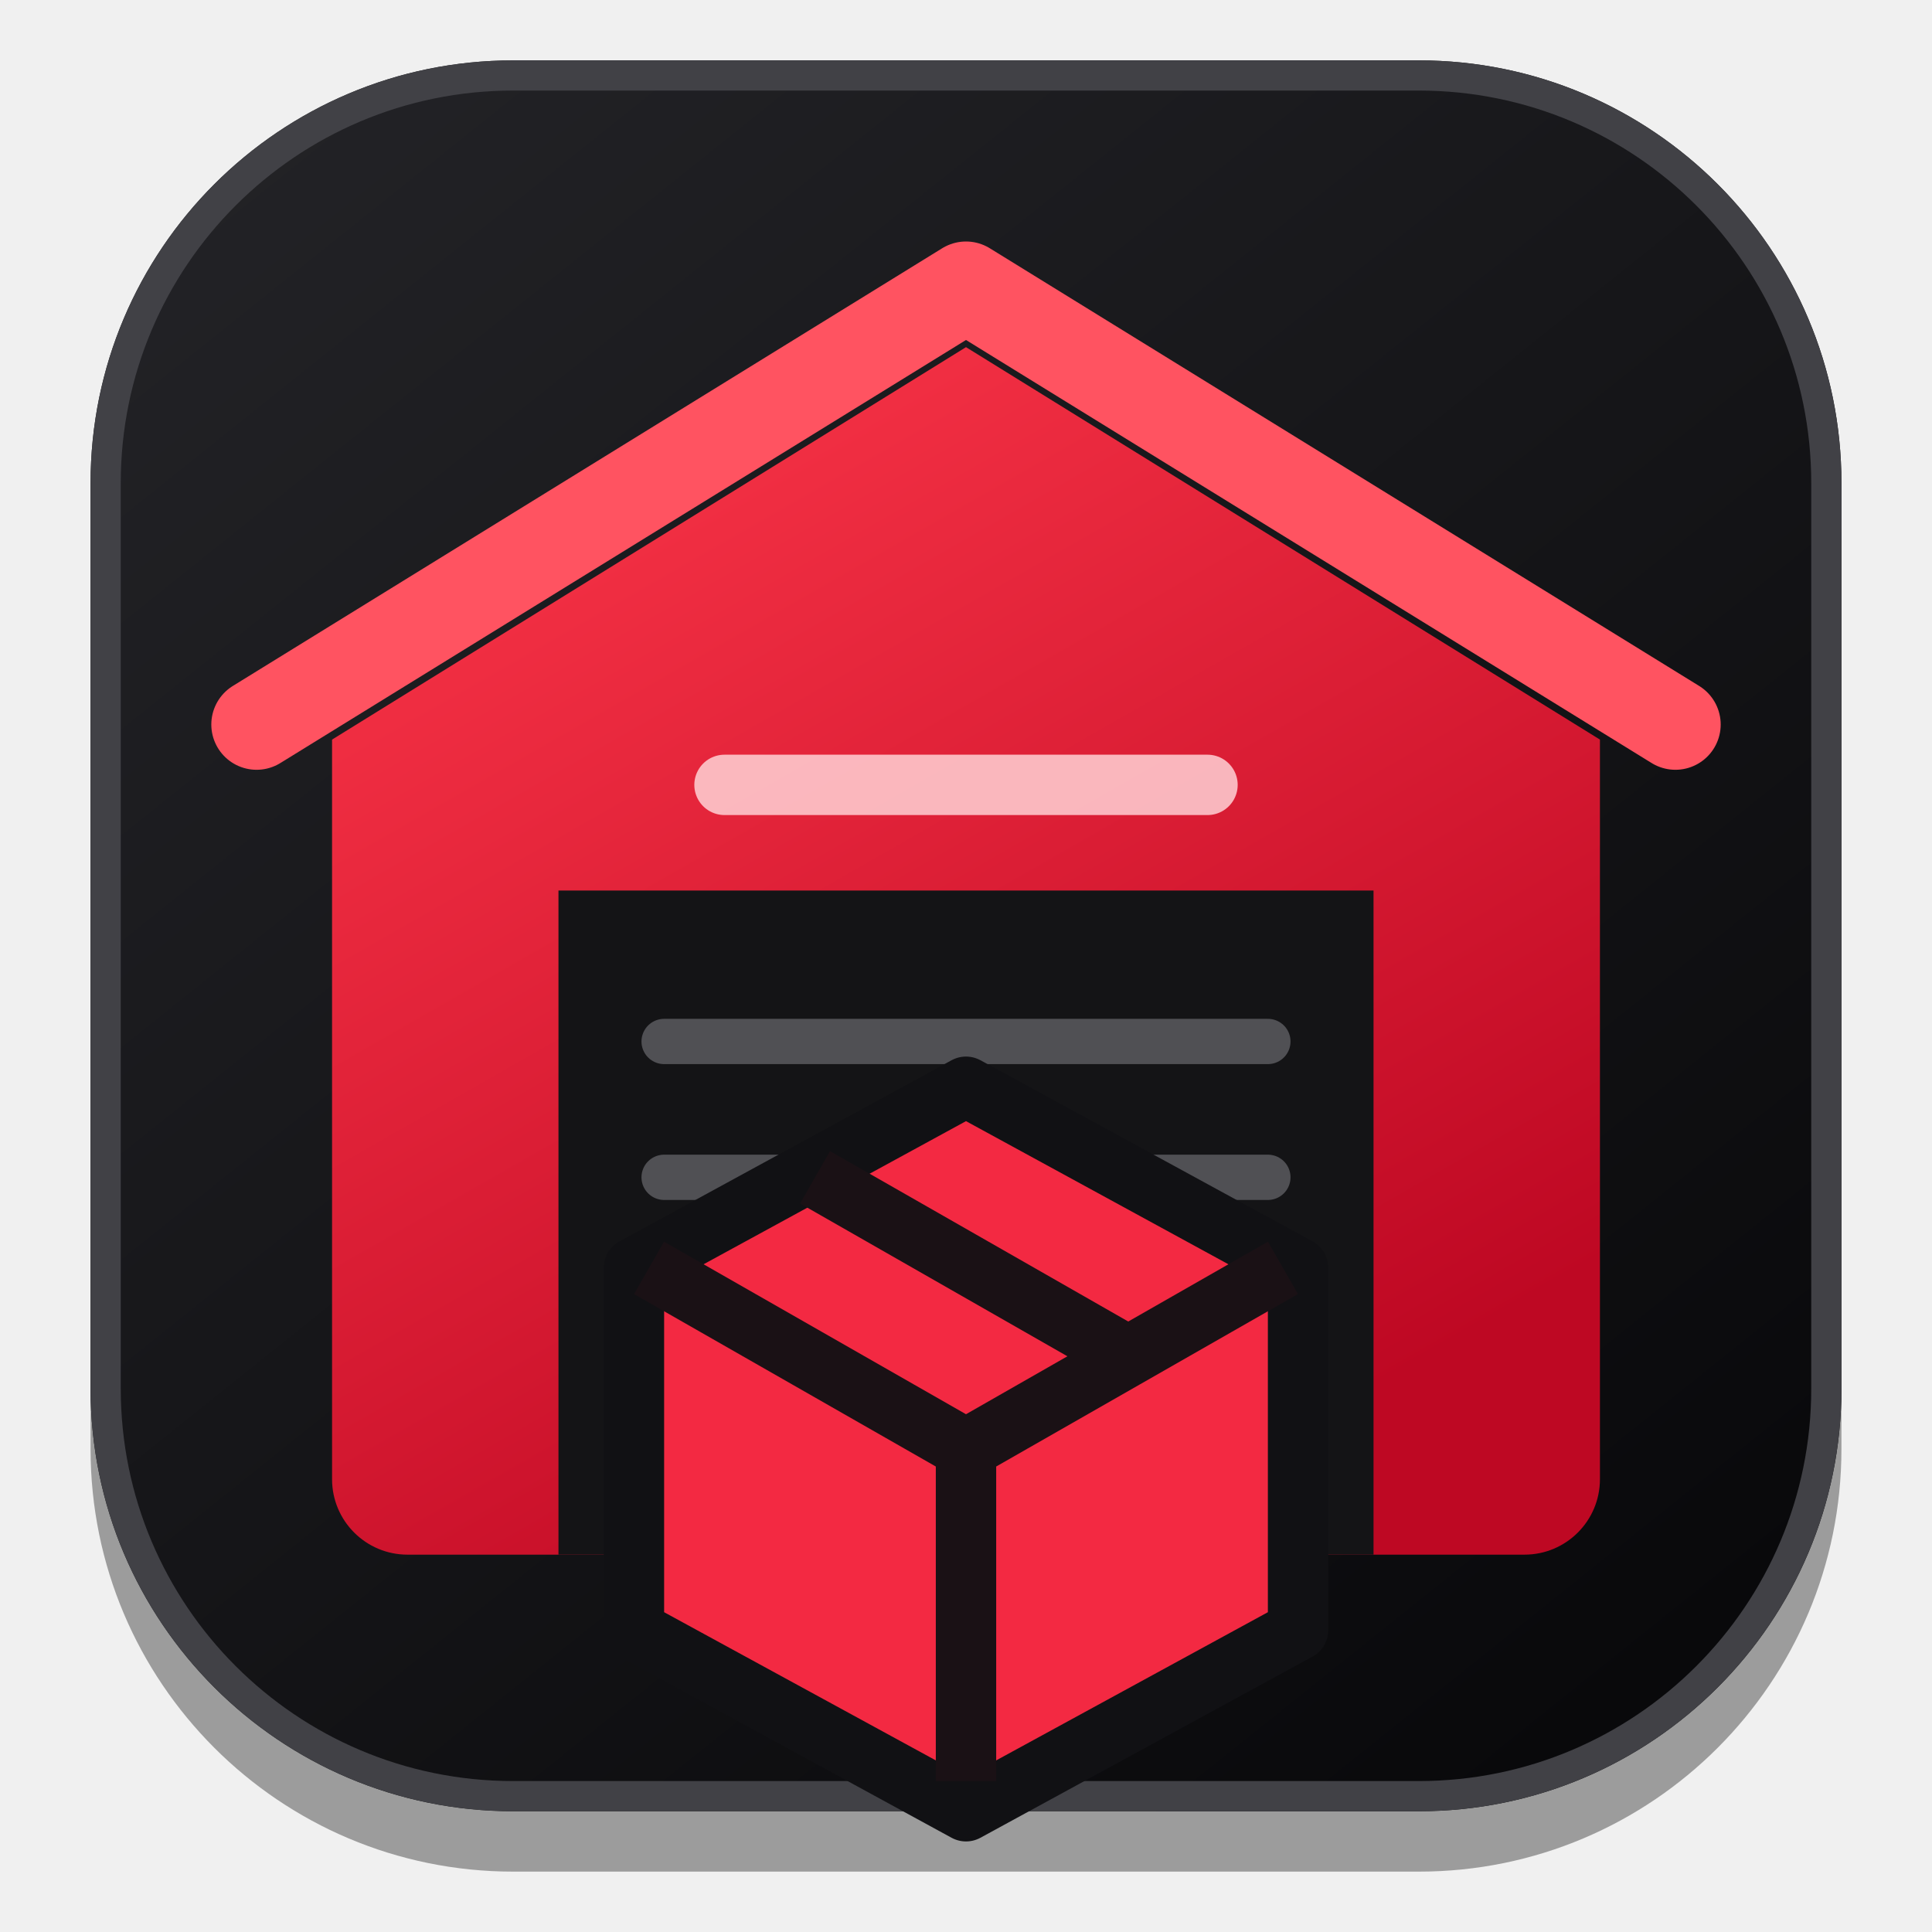
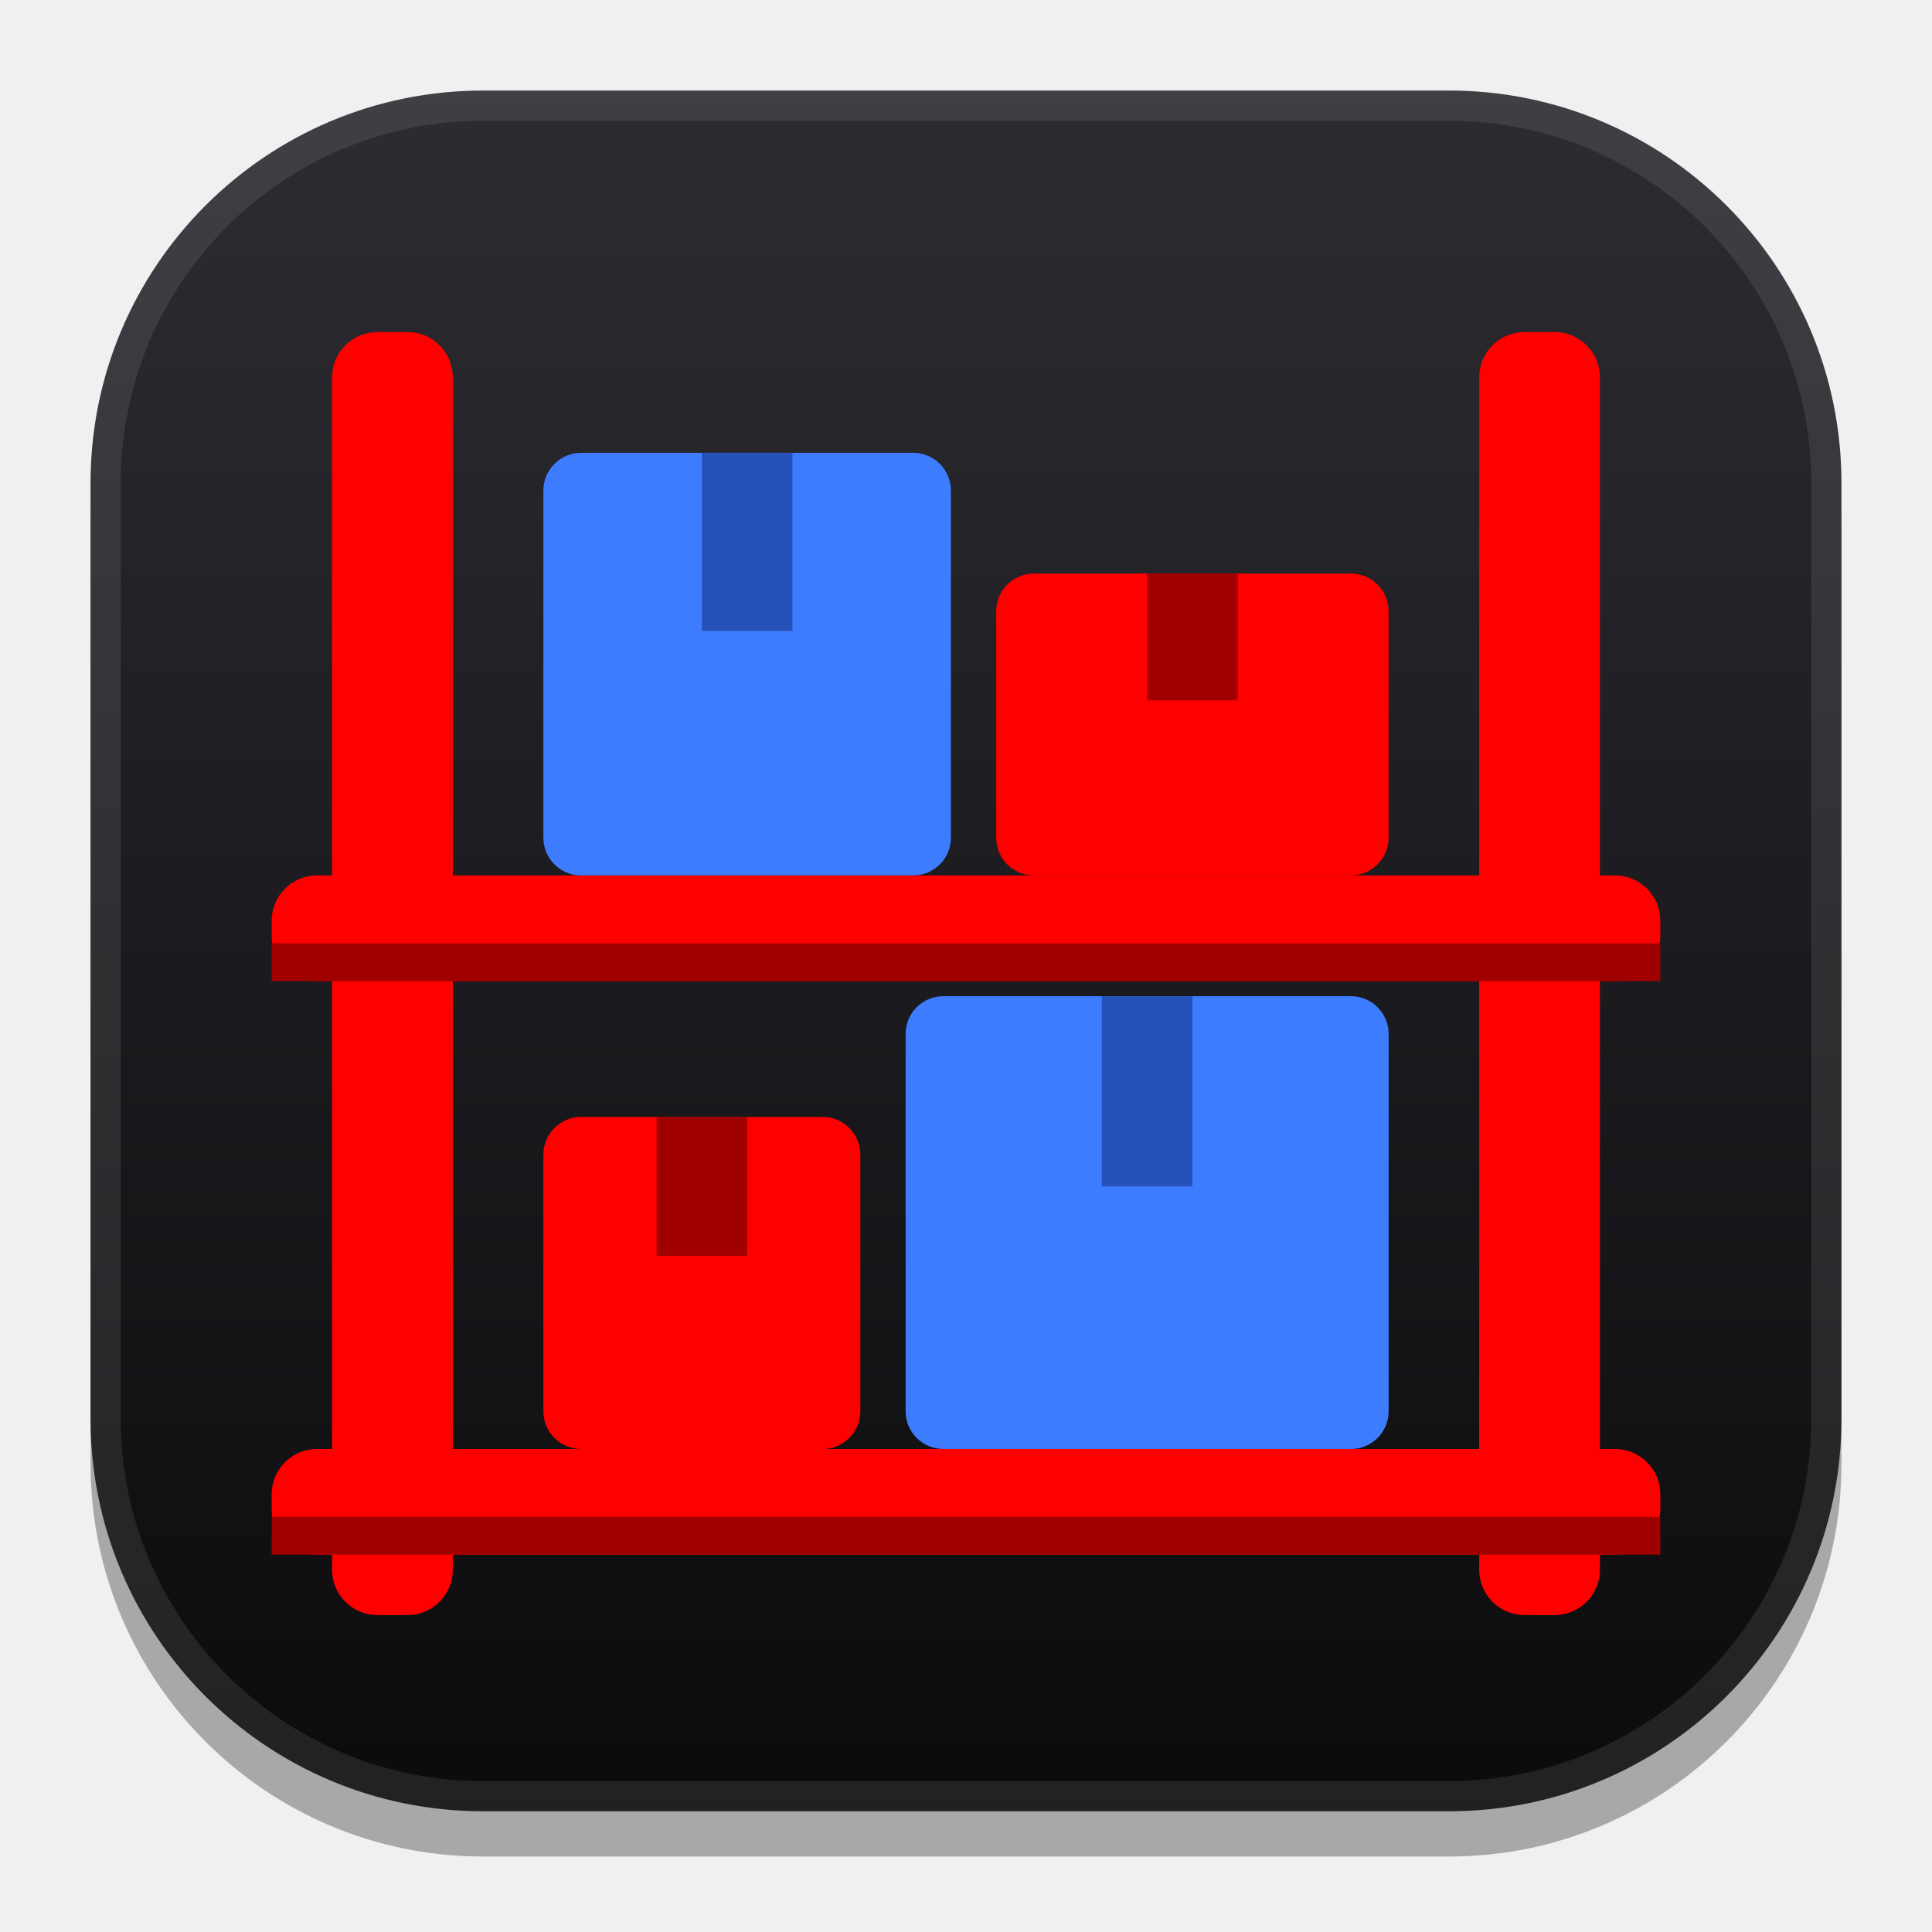
<svg xmlns="http://www.w3.org/2000/svg" width="128" height="128" viewBox="0 0 128 128">
  <defs>
-     <linearGradient id="base" x1="0" y1="0" x2="0.8" y2="1">
-       <stop stop-color="#242428" />
-       <stop offset="1" stop-color="#09090b" />
-     </linearGradient>
-     <linearGradient id="red" x1="0" y1="0" x2="0.6" y2="1">
-       <stop stop-color="#ff394b" />
-       <stop offset="1" stop-color="#be0823" />
+     <linearGradient id="dark" x1="0" y1="0" x2="0" y2="1">
+       <stop stop-color="#2c2c32" />
+       <stop offset="1" stop-color="#0b0b0d" />
    </linearGradient>
  </defs>
-   <rect x="6" y="8" width="116" height="116" rx="28" fill="#000" opacity=".35" />
-   <rect x="6" y="4" width="116" height="116" rx="28" fill="url(#base)" />
-   <rect x="7" y="5" width="114" height="114" rx="27" fill="none" stroke="#414146" stroke-width="2" />
-   <path d="M22 49 64 23l42 26v49a5 5 0 0 1-5 5H27a5 5 0 0 1-5-5Z" fill="url(#red)" />
-   <path d="m17 48 47-29 47 29" fill="none" stroke="#ff5361" stroke-width="6" stroke-linecap="round" stroke-linejoin="round" />
-   <path d="M37 59h54v44H37z" fill="#141416" />
-   <path d="M44 69h40M44 78h40" stroke="#505054" stroke-width="3" stroke-linecap="round" />
-   <path d="m64 72 22 12v24l-22 12-22-12V84Z" fill="#f32942" stroke="#111114" stroke-width="4" stroke-linejoin="round" />
-   <path d="m43 84 21 12 21-12M64 96v22M54 78l21 12" fill="none" stroke="#1a1115" stroke-width="4" stroke-linejoin="round" />
-   <path d="M48 52h32" stroke="#ffd1d5" stroke-width="4" stroke-linecap="round" opacity=".85" />
+   <rect x="6" y="9" width="116" height="114" rx="26" fill="#000" opacity=".3" />
+   <rect x="6" y="6" width="116" height="114" rx="26" fill="url(#dark)" />
+   <rect x="7" y="7" width="114" height="112" rx="25" fill="none" stroke="#fff" stroke-opacity=".09" stroke-width="2" />
+   <rect x="22" y="22" width="8" height="85" rx="3" fill="#ff0000" />
+   <rect x="98" y="22" width="8" height="85" rx="3" fill="#ff0000" />
+   <rect x="18" y="58" width="92" height="7" rx="3" fill="#ff0000" />
+   <rect x="18" y="62.5" width="92" height="2.5" fill="#a00000" />
+   <rect x="18" y="96" width="92" height="7" rx="3" fill="#ff0000" />
+   <rect x="18" y="100.5" width="92" height="2.5" fill="#a00000" />
+   <rect x="36" y="30" width="27" height="28" rx="2.5" fill="#3d7bff" />
+   <rect x="46.5" y="30" width="6" height="11.8" fill="#2552b8" />
+   <rect x="66" y="38" width="26" height="20" rx="2.5" fill="#ff0000" />
+   <rect x="76.0" y="38" width="6" height="8.4" fill="#a00000" />
+   <rect x="36" y="74" width="21" height="22" rx="2.5" fill="#ff0000" />
+   <rect x="43.5" y="74" width="6" height="9.2" fill="#a00000" />
+   <rect x="60" y="66" width="32" height="30" rx="2.5" fill="#3d7bff" />
+   <rect x="73.0" y="66" width="6" height="12.6" fill="#2552b8" />
</svg>
